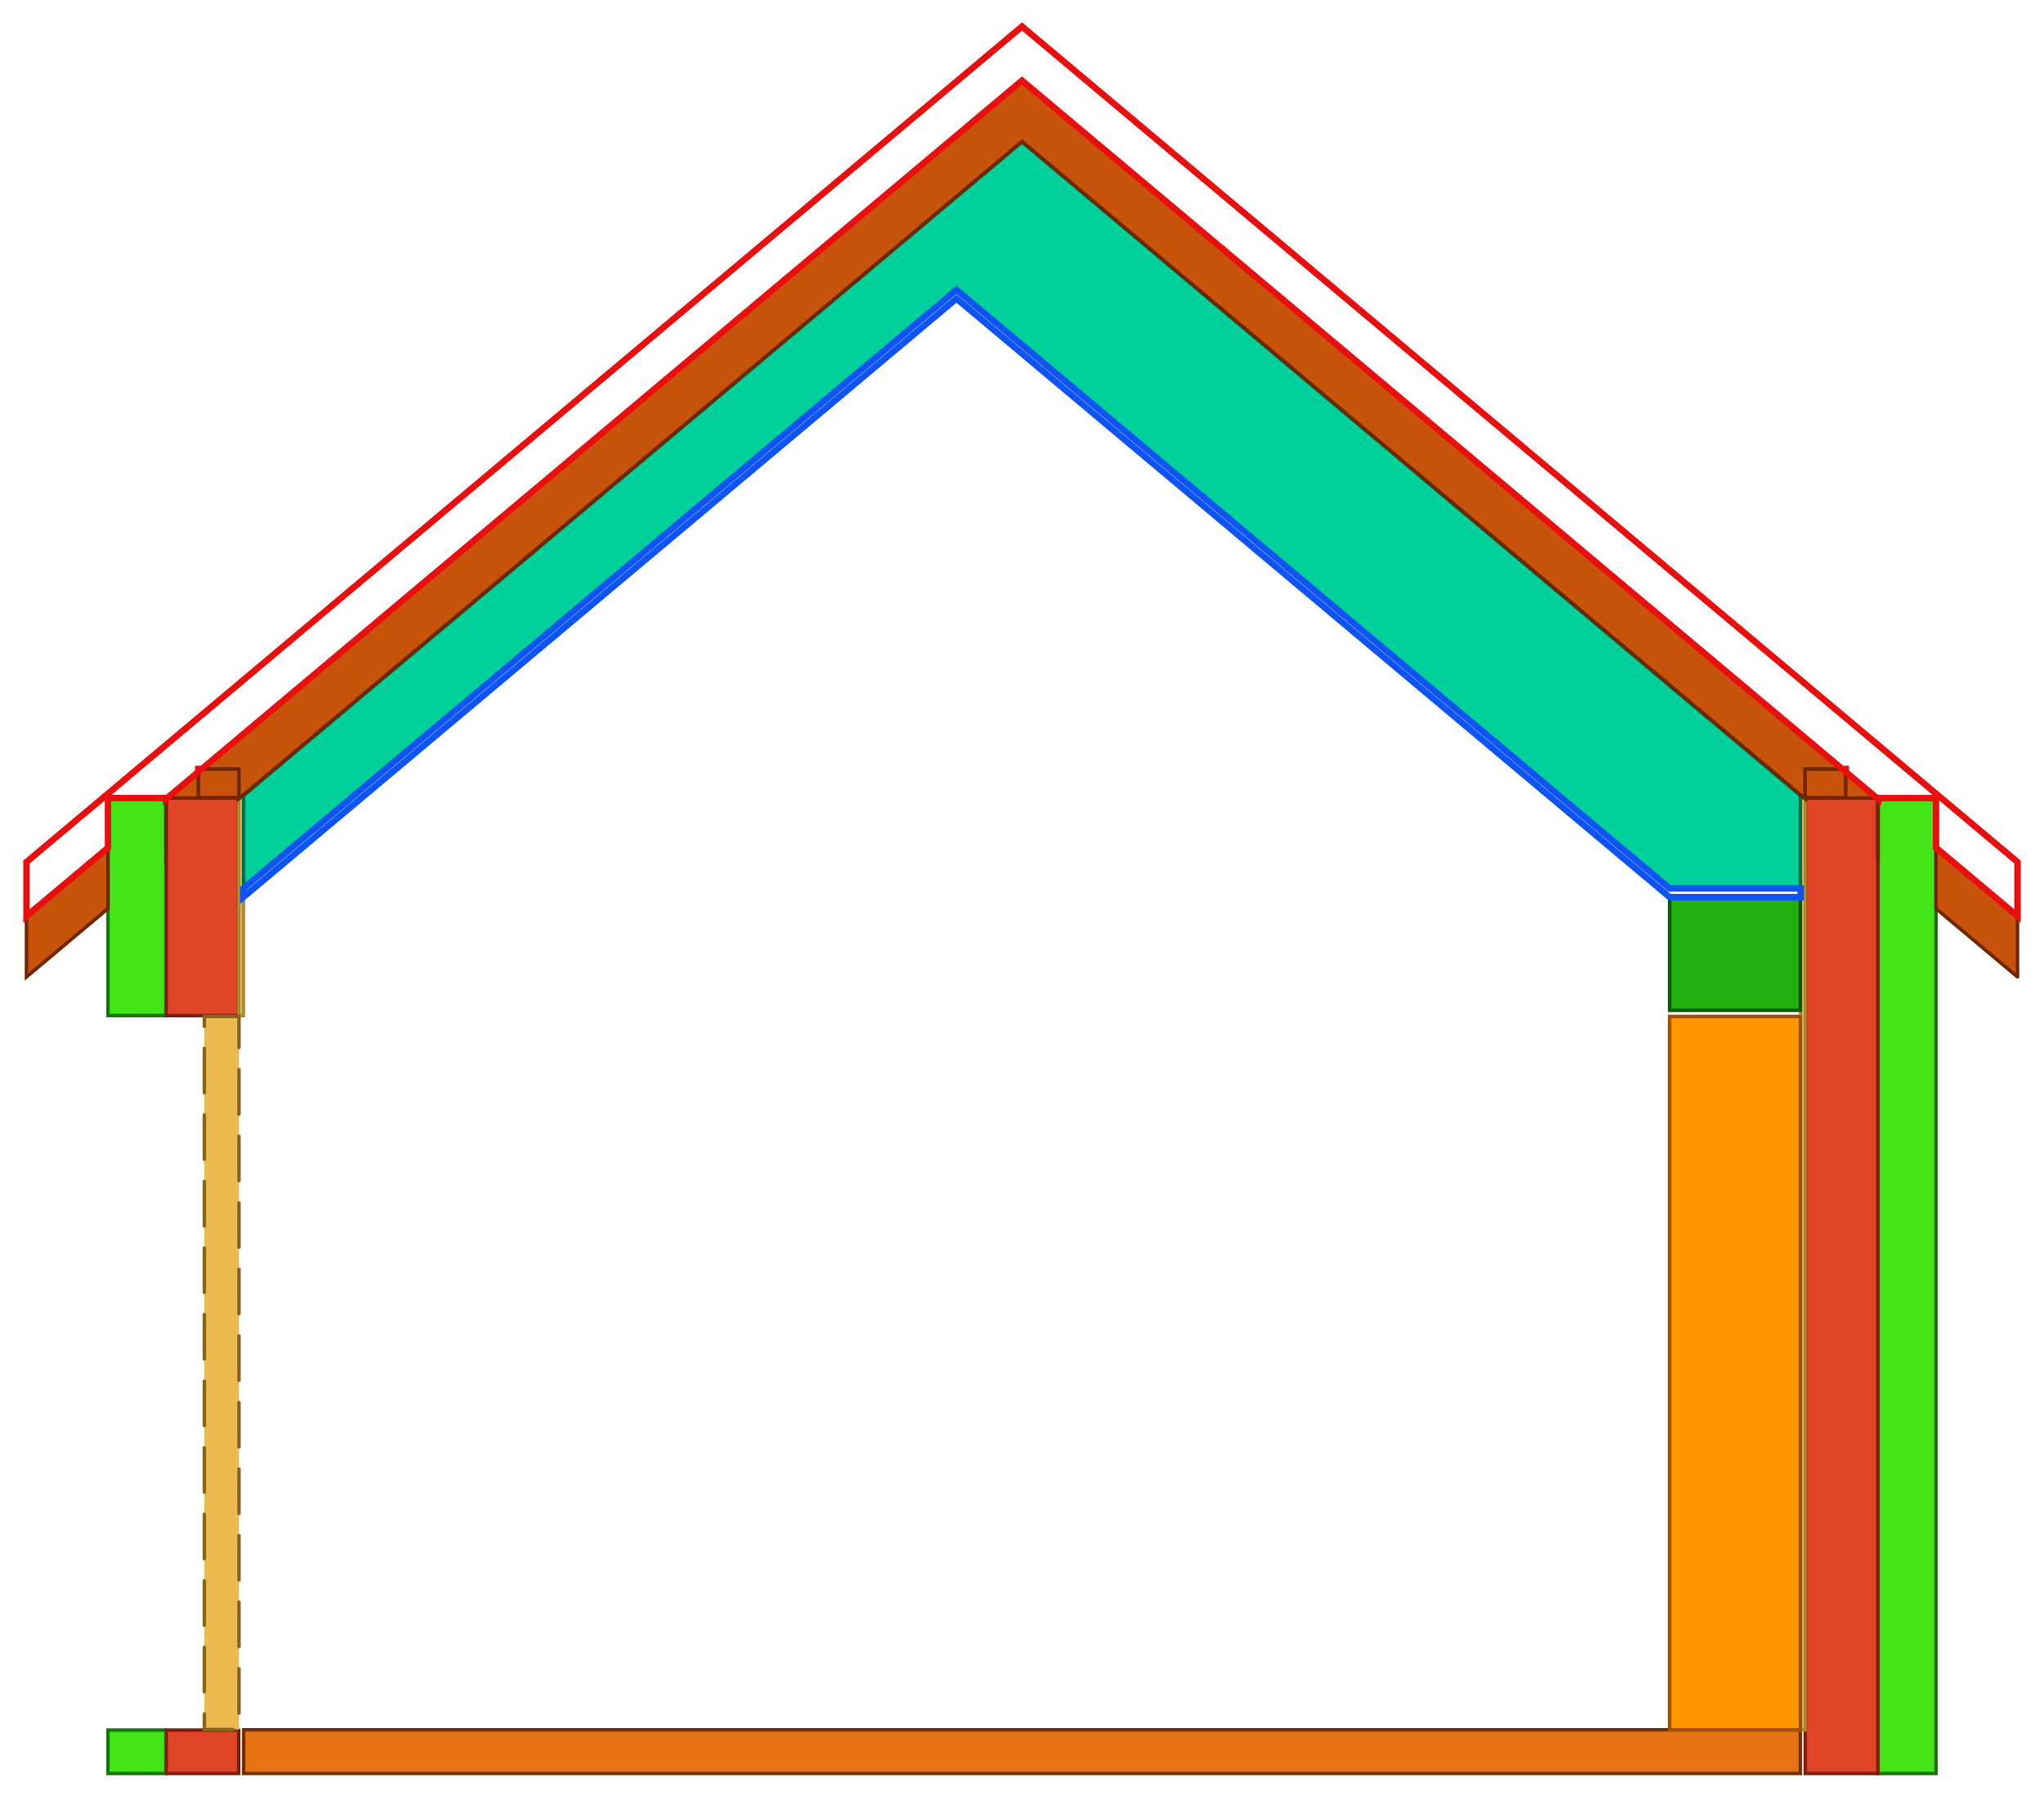
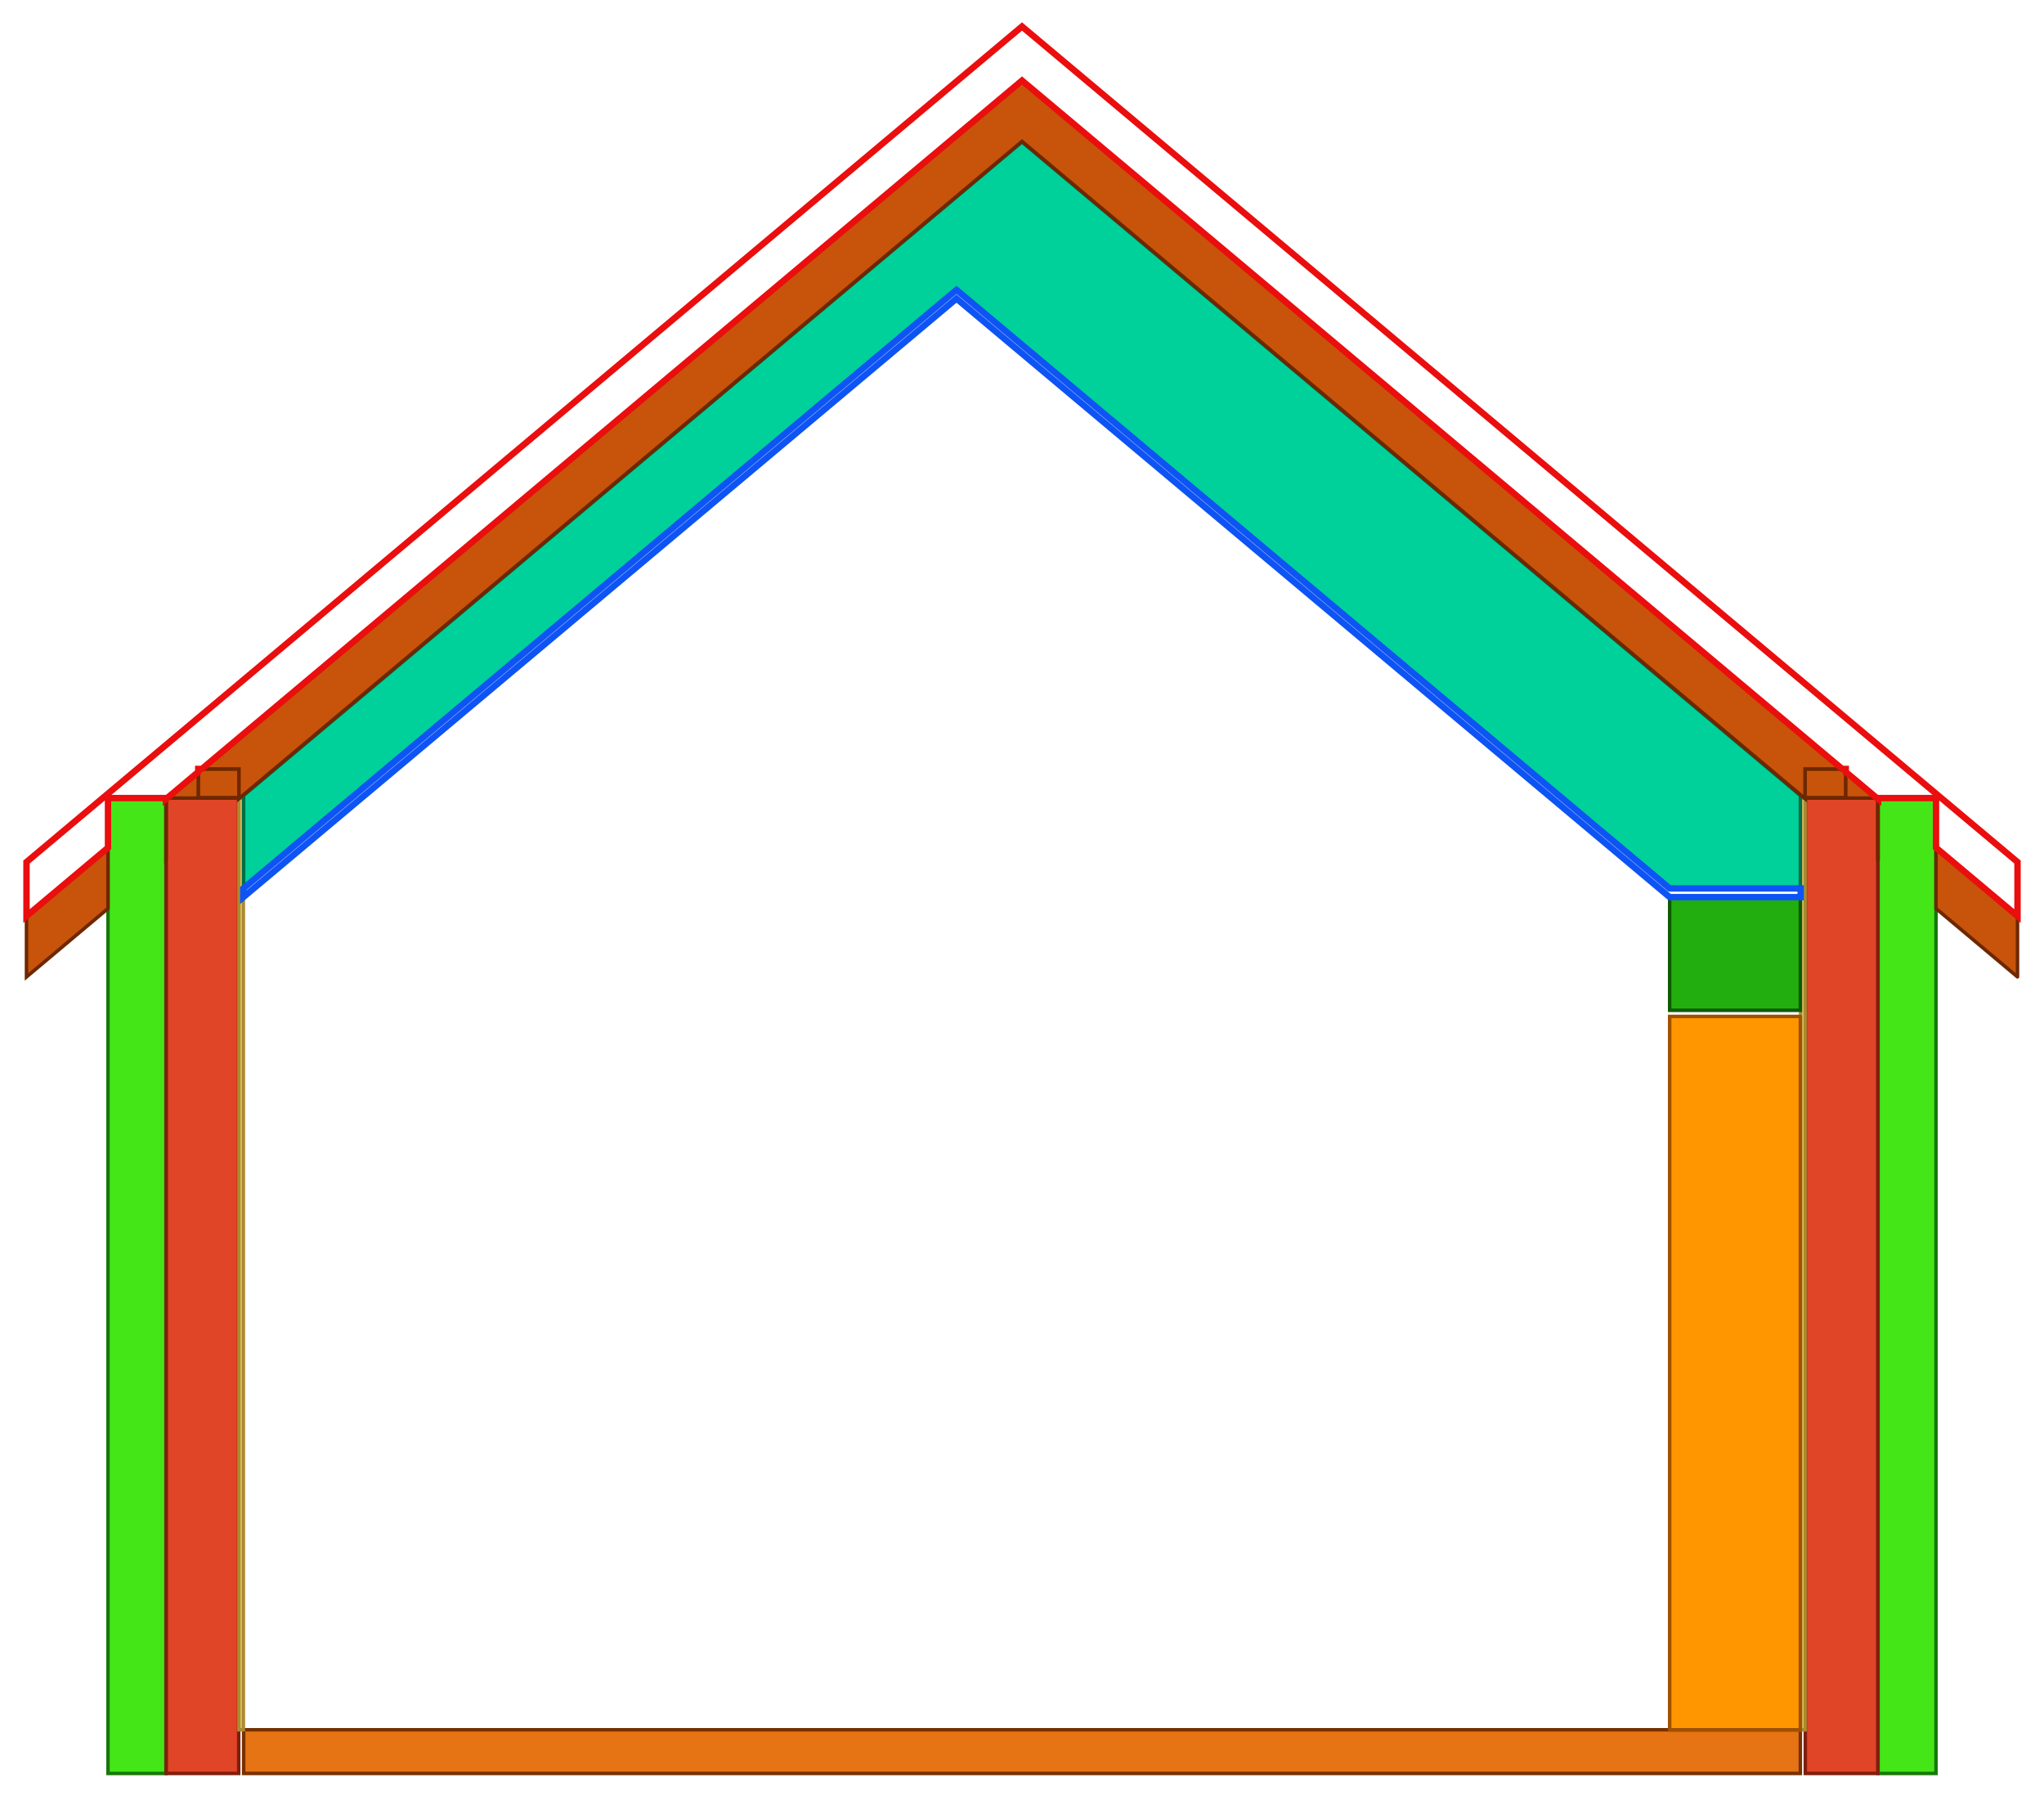
<svg xmlns="http://www.w3.org/2000/svg" width="7022.0mm" height="6182.0mm" viewBox="-836.0 -5941.0 7022.0 6182.0" version="1.1">
  <g transform="scale(1,-1)" stroke-linecap="round">
    <g fill="rgb(230,115,20)" stroke="rgb(119,49,0)" stroke-width="12.0" id="podlaha">
      <path d="M 5349.0,0.0 L 1.0,0.0 L 1.0,-150.0 L 5349.0,-150.0 L 5349.0,0.0" />
    </g>
    <g fill="rgb(69,230,24)" stroke="rgb(24,119,10)" stroke-width="12.0" id="eps">
-       <path d="M -266.0,3200.0 L -465.0,3200.0 L -465.0,2453.0 L -266.0,2453.0 L -266.0,3200.0" />
-       <path d="M -266.0,-1.0 L -465.0,-1.0 L -465.0,-150.0 L -266.0,-150.0 L -266.0,-1.0" />
+       <path d="M -266.0,3200.0 L -465.0,3200.0 L -465.0,-150.0 L -266.0,-150.0 L -266.0,3200.0" />
      <path d="M 5815.0,3200.0 L 5616.0,3200.0 L 5616.0,-150.0 L 5815.0,-150.0 L 5815.0,3200.0" />
    </g>
    <g fill="rgb(224,69,39)" stroke="rgb(129,30,14)" stroke-width="12.0" id="zdivo">
-       <path d="M -16.0,3200.0 L -265.0,3200.0 L -265.0,2453.0 L -16.0,2453.0 L -16.0,3200.0" />
-       <path d="M -16.0,-1.0 L -265.0,-1.0 L -265.0,-150.0 L -16.0,-150.0 L -16.0,-1.0" />
+       <path d="M -16.0,3200.0 L -265.0,3200.0 L -265.0,-150.0 L -16.0,-150.0 L -16.0,3200.0" />
      <path d="M 5615.0,3200.0 L 5366.0,3200.0 L 5366.0,-150.0 L 5615.0,-150.0 L 5615.0,3200.0" />
    </g>
    <g fill="rgb(255,224,119)" stroke="rgb(170,139,49)" stroke-width="12.0" id="omitka">
-       <path d="M 0.0,3200.0 L -15.0,3200.0 L -15.0,2453.0 L 0.0,2453.0 L 0.0,3200.0" />
+       <path d="M 0.0,3200.0 L -15.0,3200.0 L -15.0,0.0 L 0.0,0.0 L 0.0,3200.0" />
      <path d="M 5365.0,3200.0 L 5350.0,3200.0 L 5350.0,0.0 L 5365.0,0.0 L 5365.0,3200.0" />
    </g>
    <g fill="rgb(0,209,154)" stroke="rgb(0,110,74)" stroke-width="12.0" id="vata">
      <path d="M 1.0,2891.698 L 2450.0,4947.492 L 4900.0,2891.698 L 5349.0,2891.698 L 5349.0,3208.87 L 2675.0,5453.462 L 1.0,3208.87 L 1.0,2891.698" />
    </g>
    <g fill="rgb(255,150,0)" stroke="rgb(160,80,0)" stroke-width="12.0" id="nabytek">
      <path d="M 5349.0,2450.0 L 4900.0,2450.0 L 4900.0,0.0 L 5349.0,0.0 L 5349.0,2450.0" />
    </g>
-     <g fill="rgb(234,185,80)" stroke="rgb(139,100,30)" stroke-width="12.0" id="pouzdro" stroke-dasharray="152.4 76.2">
-       <path d="M -15.0,2450.0 L -134.0,2450.0 L -134.0,1.0 L -15.0,1.0 L -15.0,2450.0" />
-     </g>
    <g fill="rgb(199,84,10)" stroke="rgb(110,39,0)" stroke-width="12.0" id="pozednice">
      <path d="M -15.0,3300.0 L -155.0,3300.0 L -155.0,3201.0 L -15.0,3201.0 L -15.0,3300.0" />
      <path d="M 5505.0,3300.0 L 5365.0,3300.0 L 5365.0,3201.0 L 5505.0,3201.0 L 5505.0,3300.0" />
    </g>
    <g fill="rgb(199,84,10)" stroke="rgb(110,39,0)" stroke-width="12.0" id="krov">
+       <path d="M 6095.0,2585.741 L 6095.0,2792.606 L 5815.0,3027.554 L 5815.0,2820.689 L 6095.0,2585.741" />
+       <path d="M 5616.0,2987.67 L 5616.0,3194.535 L 5615.0,3195.374 L 5615.0,2988.509 L 5616.0,2987.67" />
      <path d="M -265.0,2988.509 L -265.0,3195.374 L -266.0,3194.535 L -266.0,2987.67 L -265.0,2988.509" />
-       <path d="M 5616.0,2987.67 L 5616.0,3194.535 L 5615.0,3195.374 L 5615.0,2988.509 L 5616.0,2987.67" />
-       <path d="M 6095.0,2585.741 L 6095.0,2792.606 L 5815.0,3027.554 L 5815.0,2820.689 L 6095.0,2585.741" />
+       <path d="M 5490.311,3300.0 L 2675.0,5662.327 L -140.311,3300.0 L -15.0,3300.0 L -15.0,3201.0 L -155.0,3201.0 L -155.0,3287.675 L -259.487,3200.0 L -16.0,3200.0 L -16.0,3197.444 L -15.0,3198.284 L -15.0,3200.0 L -12.954,3200.0 L 2675.0,5455.462 L 5362.954,3200.0 L 5365.0,3200.0 L 5365.0,3198.284 L 5366.0,3197.444 L 5366.0,3200.0 L 5609.487,3200.0 L 5505.0,3287.675 L 5505.0,3201.0 L 5365.0,3201.0 L 5365.0,3300.0 L 5490.311,3300.0" />
      <path d="M -465.0,2820.689 L -465.0,3027.554 L -745.0,2792.606 L -745.0,2585.741 L -465.0,2820.689" />
-       <path d="M 5490.311,3300.0 L 2675.0,5662.327 L -140.311,3300.0 L -15.0,3300.0 L -15.0,3201.0 L -155.0,3201.0 L -155.0,3287.675 L -259.487,3200.0 L -16.0,3200.0 L -16.0,3197.444 L -15.0,3198.284 L -15.0,3200.0 L -12.954,3200.0 L 2675.0,5455.462 L 5362.954,3200.0 L 5365.0,3200.0 L 5365.0,3198.284 L 5366.0,3197.444 L 5366.0,3200.0 L 5609.487,3200.0 L 5505.0,3287.675 L 5505.0,3201.0 L 5365.0,3201.0 L 5365.0,3300.0 L 5490.311,3300.0" />
    </g>
    <g fill="rgb(34,174,14)" stroke="rgb(14,90,4)" stroke-width="12.0" id="soffit">
      <path d="M 5349.0,2858.698 L 4900.0,2858.698 L 4900.0,2471.0 L 5349.0,2471.0 L 5349.0,2858.698" />
    </g>
    <g fill="none" stroke="rgb(14,84,244)" stroke-width="22.0" id="podhled">
      <path d="M 4900.0,2889.698 L 2450.0,4945.492 L -0.0,2889.698 L 0.0,2859.698 L 2450.0,4915.492 L 4900.0,2859.698 L 5350.0,2859.698 L 5350.0,2889.698 L 4900.0,2889.698" />
    </g>
    <g fill="none" stroke="rgb(234,14,14)" stroke-width="22.0" id="krytina">
      <path d="M -142.695,3300.0 L 2675.0,5664.327 L 5492.695,3300.0 L 5505.0,3300.0 L 5505.0,3289.675 L 5611.87,3200.0 L 5615.0,3200.0 L 5615.0,3197.374 L 5616.0,3196.535 L 5616.0,3200.0 L 5815.0,3200.0 L 5815.0,3029.554 L 6095.0,2794.606 L 6095.0,2980.279 L 2675.0,5850.0 L -745.0,2980.279 L -745.0,2794.606 L -465.0,3029.554 L -465.0,3200.0 L -266.0,3200.0 L -266.0,3196.535 L -265.0,3197.374 L -265.0,3200.0 L -261.87,3200.0 L -155.0,3289.675 L -155.0,3300.0 L -142.695,3300.0" />
    </g>
  </g>
</svg>
